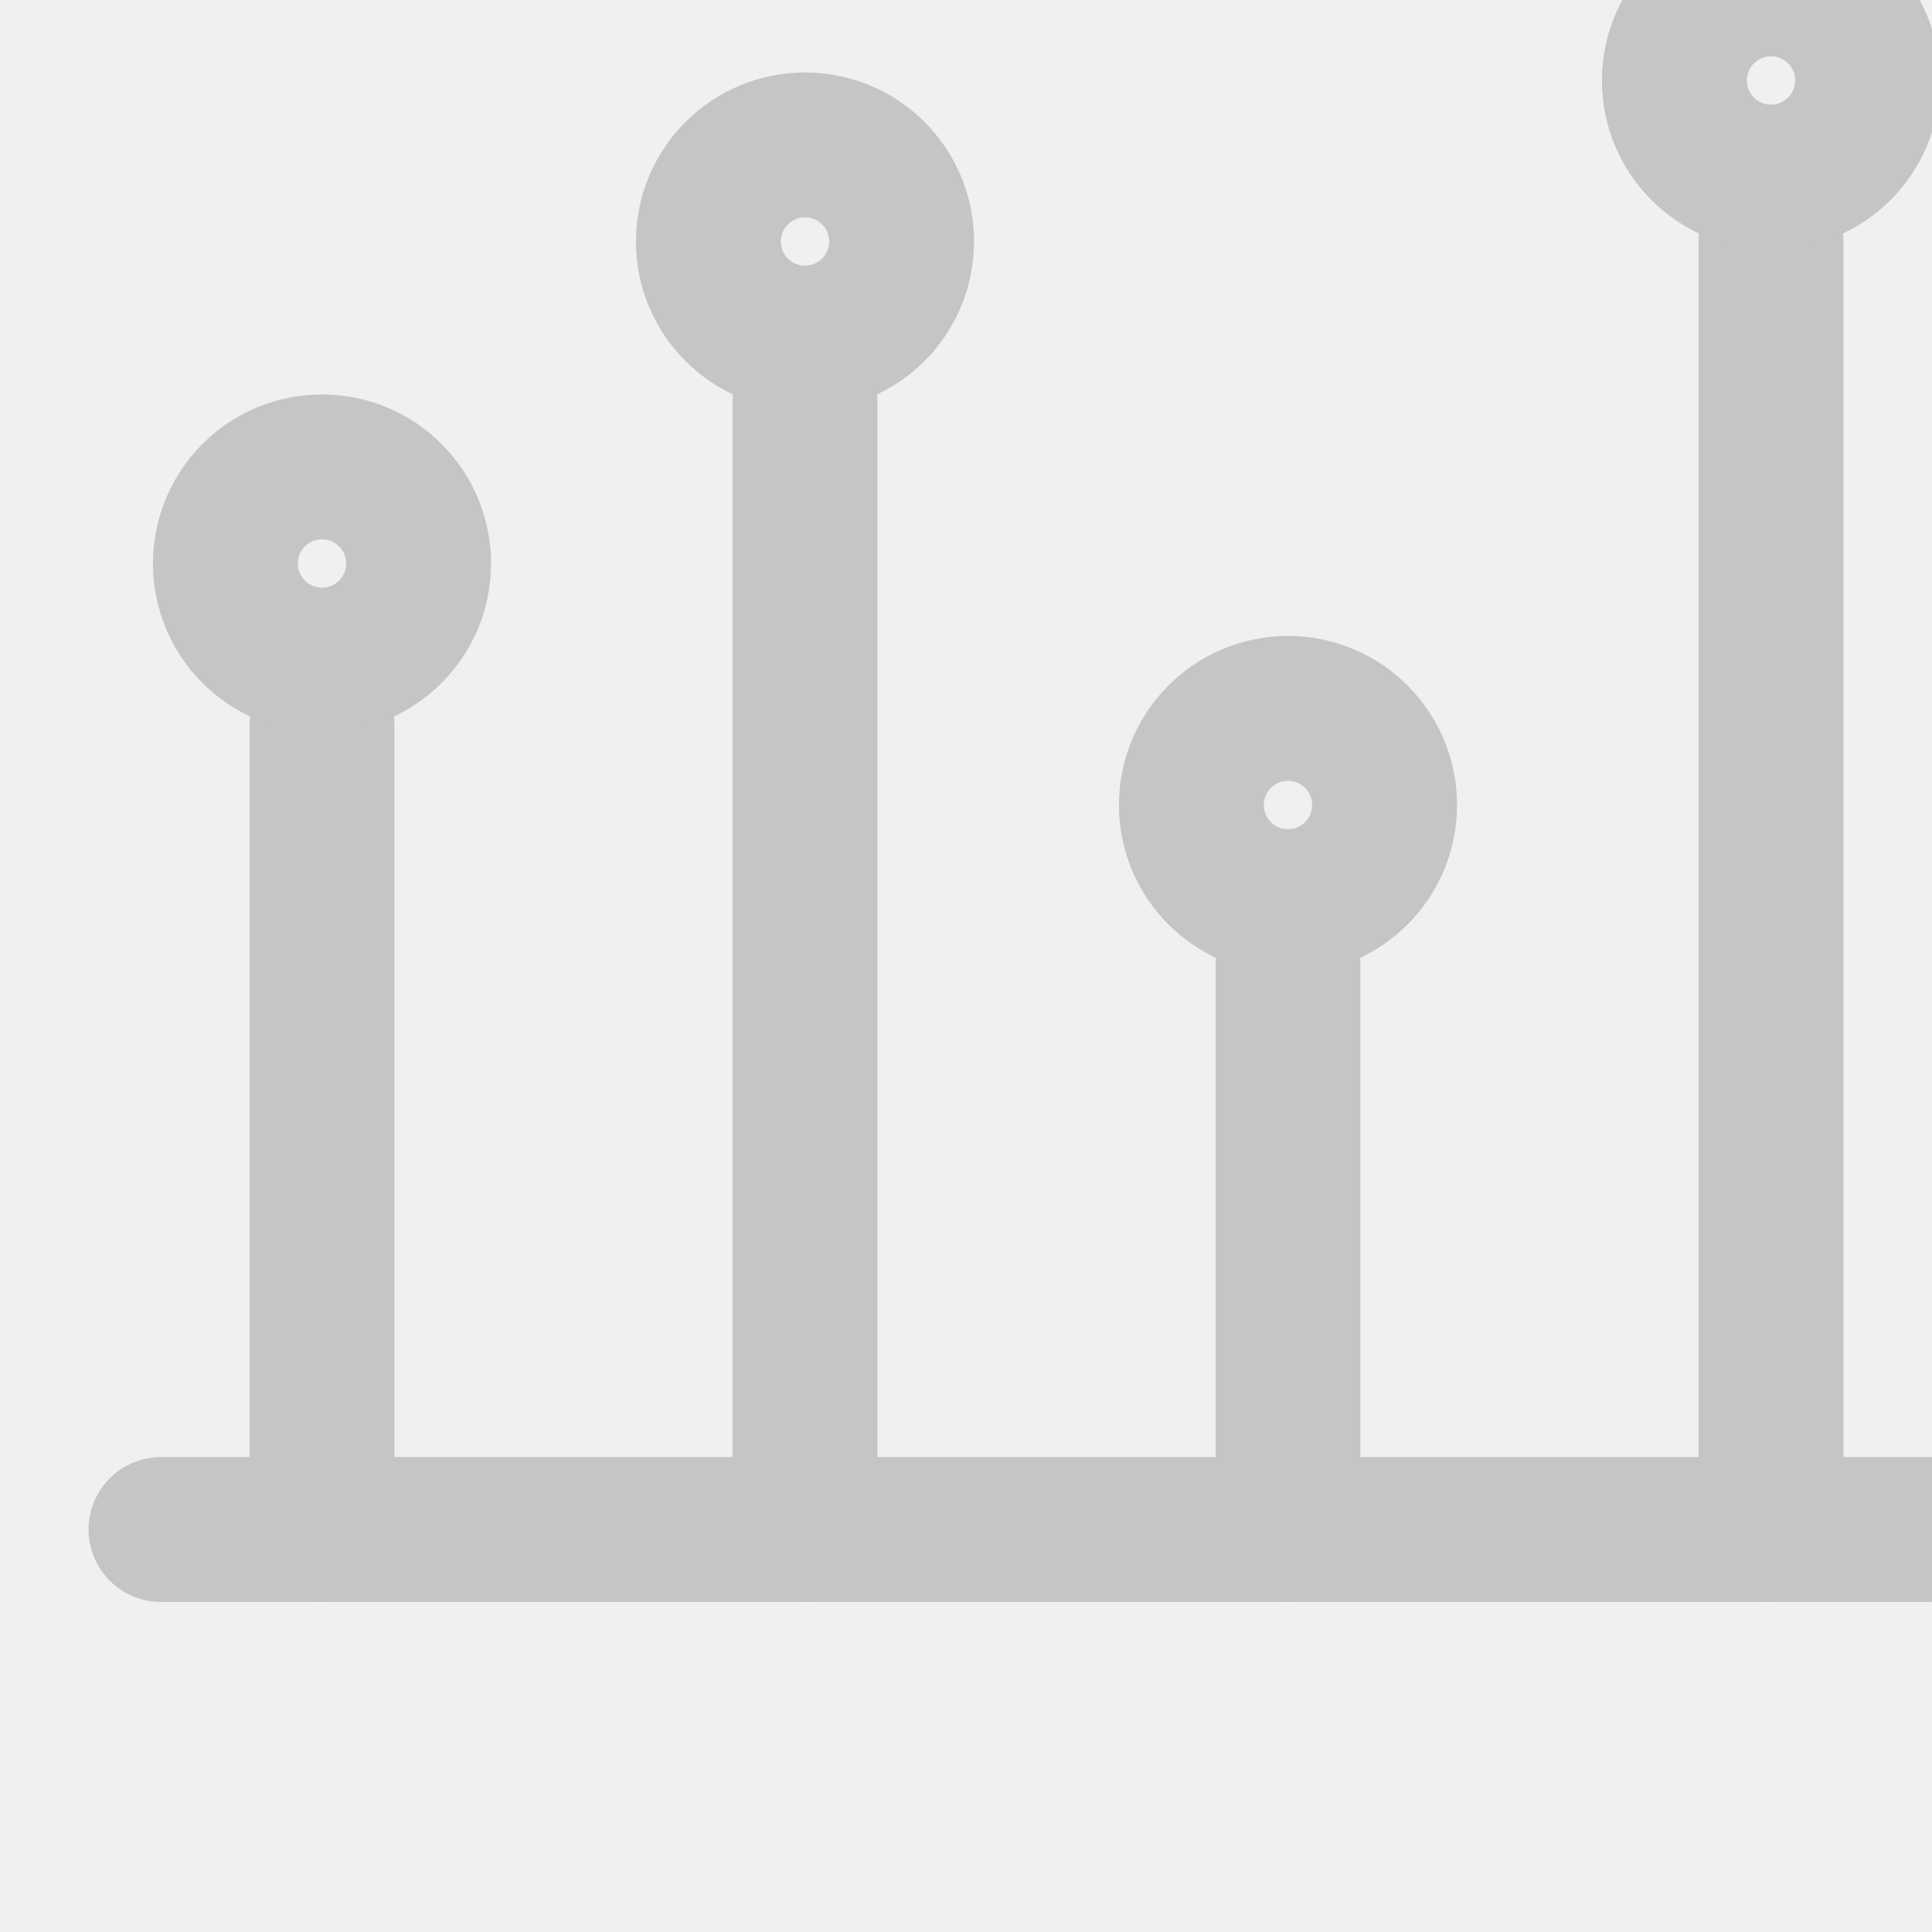
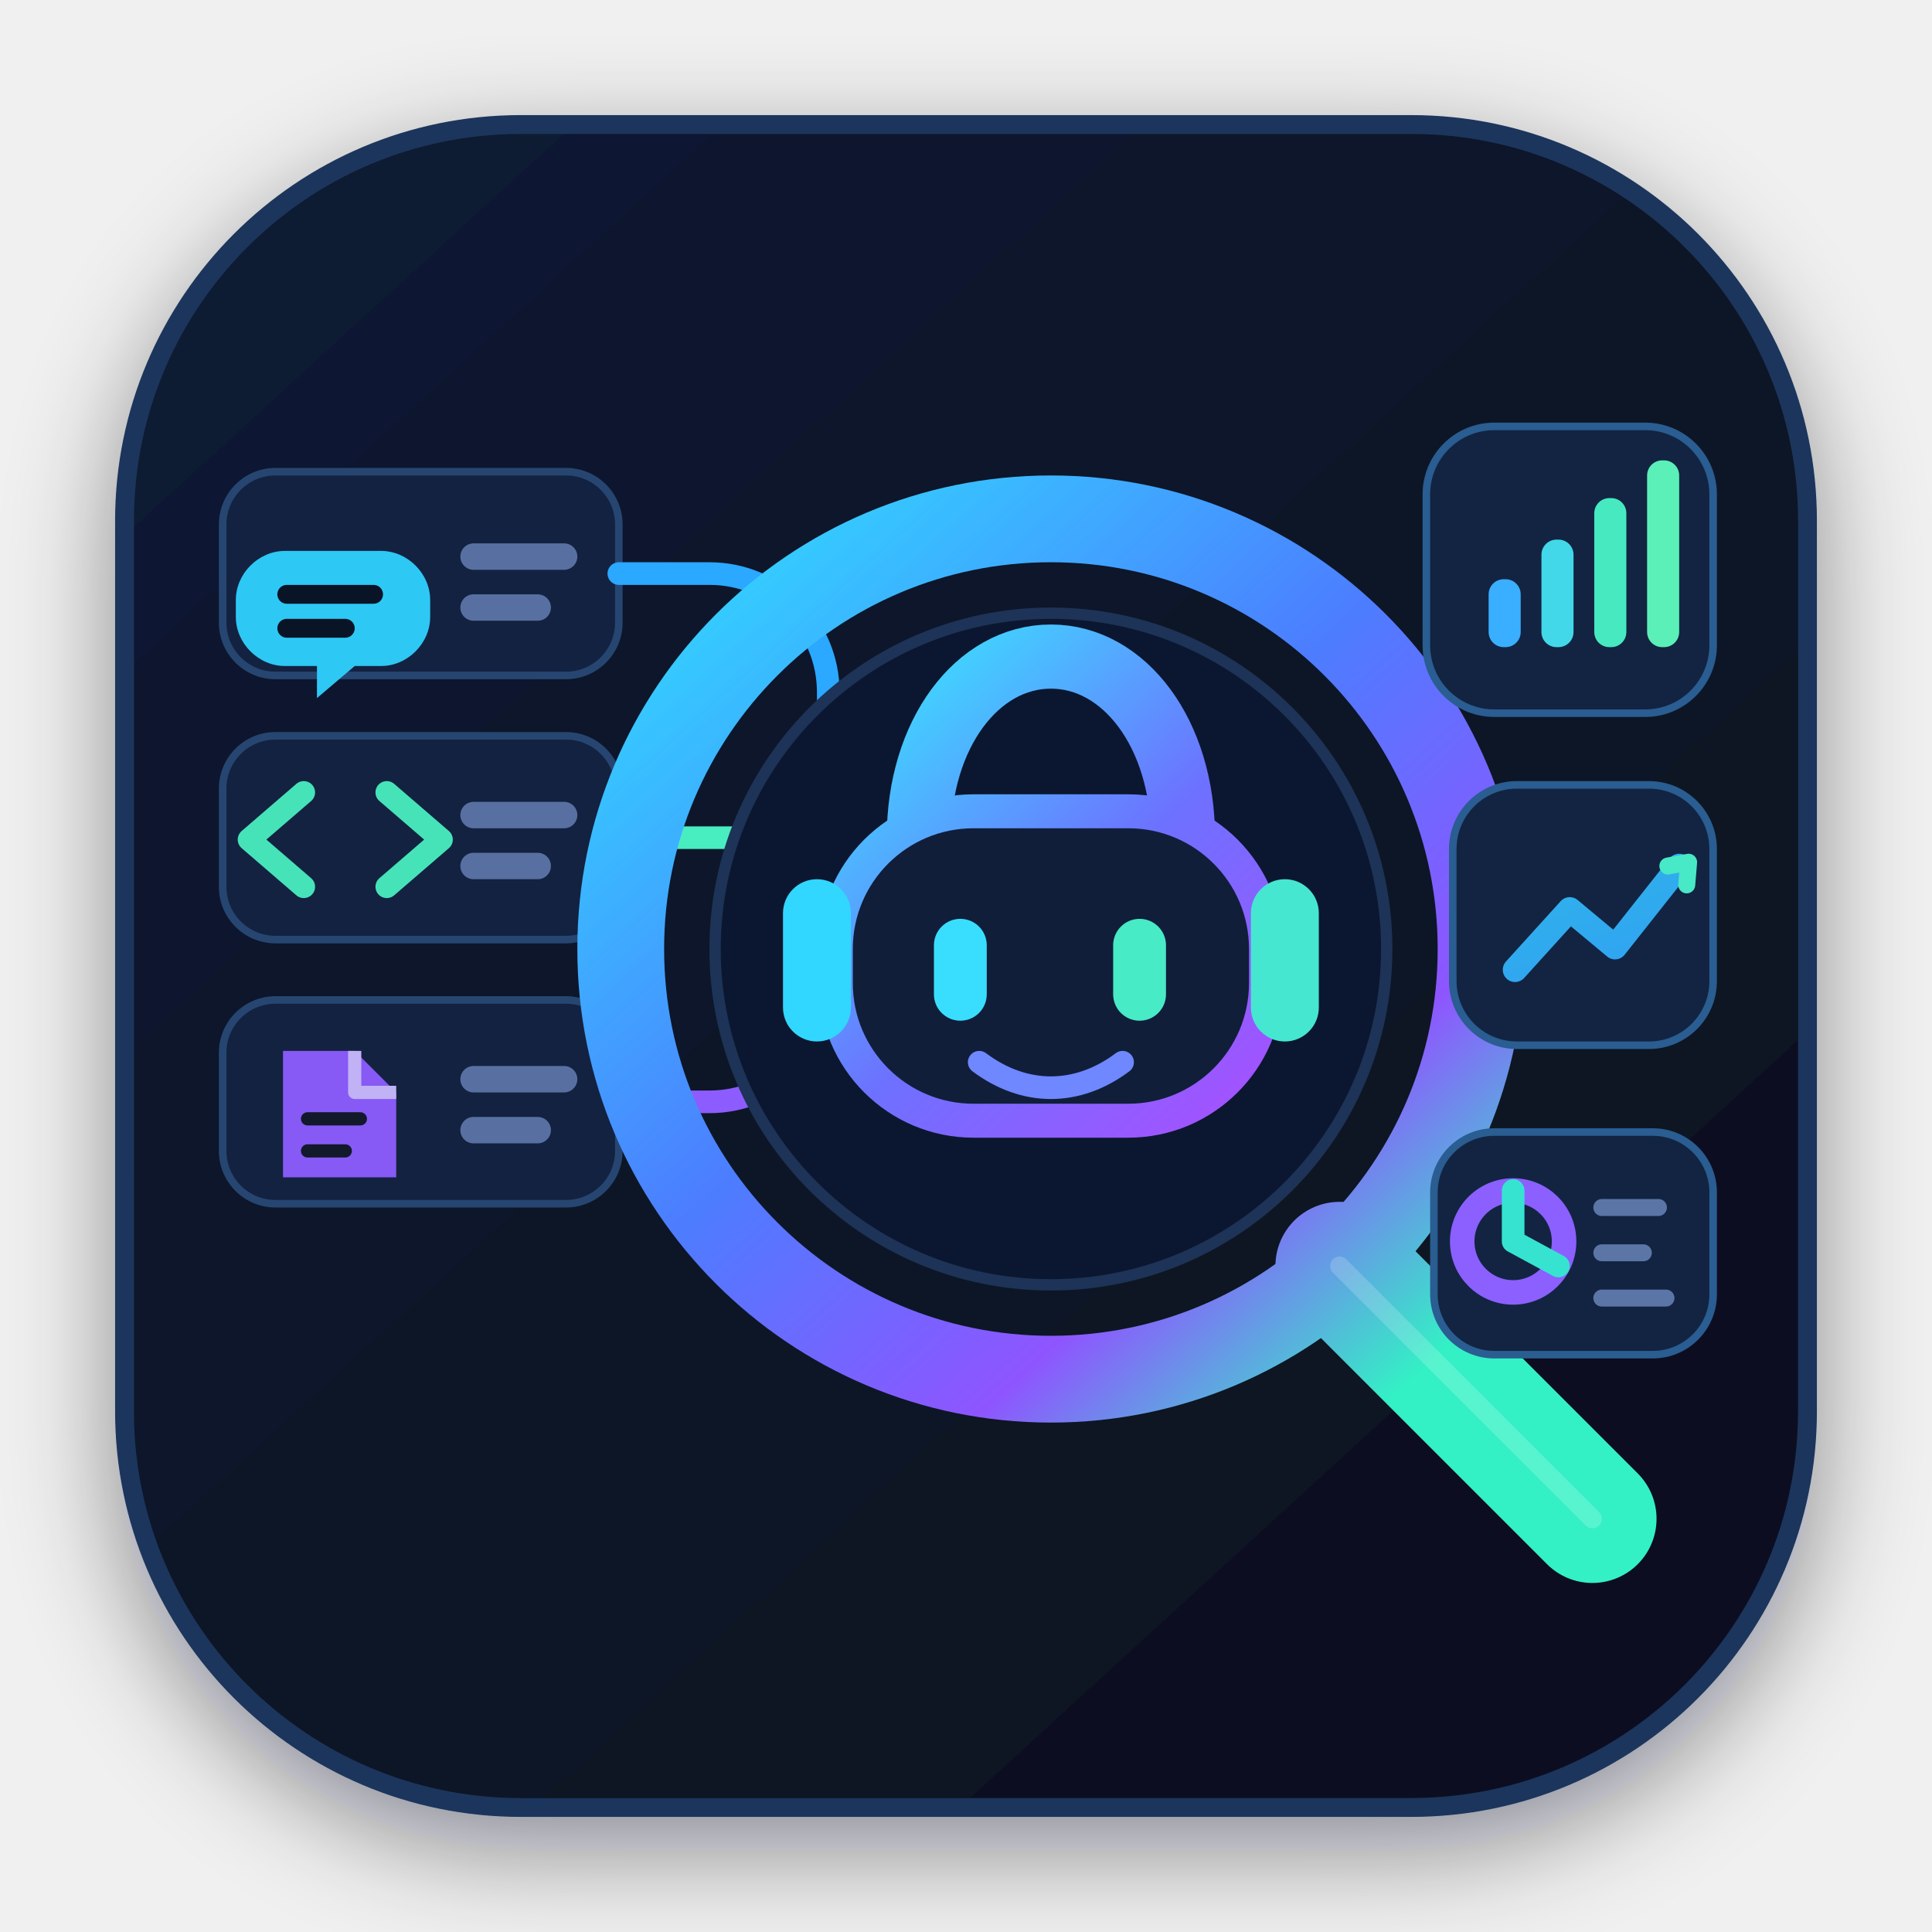
- <svg xmlns="http://www.w3.org/2000/svg" viewBox="0 0 24 24" fill="none" stroke="#C5C5C5" stroke-width="1.8" stroke-linecap="round" stroke-linejoin="round">
-   <path d="M4 19V9" />
-   <path d="M10 19V5" />
-   <path d="M16 19v-7" />
-   <path d="M22 19V3" />
-   <path d="M2 19h22" />
-   <circle cx="4" cy="7" r="1.2" />
-   <circle cx="10" cy="3" r="1.2" />
-   <circle cx="16" cy="10" r="1.2" />
-   <circle cx="22" cy="1" r="1.2" />
+ <svg xmlns="http://www.w3.org/2000/svg" viewBox="0 0 1024 1024" fill="none">
+   <defs>
+     <linearGradient id="bg" x1="110" y1="78" x2="910" y2="952" gradientUnits="userSpaceOnUse">
+       <stop offset="0" stop-color="#111B33" />
+       <stop offset="0.55" stop-color="#0A1326" />
+       <stop offset="1" stop-color="#08101F" />
+     </linearGradient>
+     <linearGradient id="ring" x1="350" y1="300" x2="745" y2="735" gradientUnits="userSpaceOnUse">
+       <stop offset="0" stop-color="#31D7FF" />
+       <stop offset="0.45" stop-color="#4C7DFF" />
+       <stop offset="0.76" stop-color="#8E55FF" />
+       <stop offset="1" stop-color="#33F1C5" />
+     </linearGradient>
+     <linearGradient id="bot" x1="420" y1="390" x2="640" y2="625" gradientUnits="userSpaceOnUse">
+       <stop offset="0" stop-color="#39E3FF" />
+       <stop offset="0.52" stop-color="#6D71FF" />
+       <stop offset="1" stop-color="#A94FFF" />
+     </linearGradient>
+     <linearGradient id="accent" x1="705" y1="260" x2="852" y2="630" gradientUnits="userSpaceOnUse">
+       <stop offset="0" stop-color="#36E6CE" />
+       <stop offset="1" stop-color="#2D8CFF" />
+     </linearGradient>
+     <filter id="shadow" x="-30%" y="-30%" width="160%" height="160%">
+       <feDropShadow dx="0" dy="18" stdDeviation="28" flood-color="#000814" flood-opacity=".42" />
+     </filter>
+   </defs>
+   <rect x="66" y="66" width="892" height="892" rx="210" fill="url(#bg)" stroke="#1E365C" stroke-width="10" filter="url(#shadow)" />
+   <g opacity=".95">
+     <rect x="118" y="250" width="210" height="108" rx="28" fill="#132342" stroke="#274875" stroke-width="4" />
+     <path d="M151 292h51c14 0 26 12 26 26v9c0 14-12 26-26 26h-14l-20 17v-17h-17c-14 0-26-12-26-26v-9c0-14 12-26 26-26Z" fill="#2FD1FF" />
+     <path d="M152 315h46M152 333h31" stroke="#081426" stroke-width="10" stroke-linecap="round" />
+     <path d="M251 295h48M251 322h34" stroke="#5B75A7" stroke-width="14" stroke-linecap="round" />
+     <rect x="118" y="390" width="210" height="108" rx="28" fill="#132342" stroke="#274875" stroke-width="4" />
+     <path d="m161 420-29 25 29 25M205 420l29 25-29 25" stroke="#48EDC0" stroke-width="12" stroke-linecap="round" stroke-linejoin="round" />
+     <path d="M251 432h48M251 459h34" stroke="#5B75A7" stroke-width="14" stroke-linecap="round" />
+     <rect x="118" y="530" width="210" height="108" rx="28" fill="#132342" stroke="#274875" stroke-width="4" />
+     <path d="M150 557h38l22 22v45h-60z" fill="#8D5CFF" />
+     <path d="M188 557v22h22" stroke="#C9B9FF" stroke-width="7" stroke-linejoin="round" />
+     <path d="M163 593h28M163 610h20" stroke="#11192B" stroke-width="7" stroke-linecap="round" />
+     <path d="M251 572h48M251 599h34" stroke="#5B75A7" stroke-width="14" stroke-linecap="round" />
+   </g>
+   <path d="M328 304h48c35 0 63 28 63 63v55" stroke="#2BA8FF" stroke-width="12" stroke-linecap="round" />
+   <path d="M328 444h66c25 0 45 20 45 45v26" stroke="#48EDC0" stroke-width="12" stroke-linecap="round" />
+   <path d="M328 584h48c35 0 63-28 63-63v-16" stroke="#8D5CFF" stroke-width="12" stroke-linecap="round" />
+   <circle cx="557" cy="503" r="228" stroke="url(#ring)" stroke-width="46" />
+   <circle cx="557" cy="503" r="178" fill="#0B1730" stroke="#1D3357" stroke-width="6" />
+   <path d="M487 444c0-55 31-96 70-96s70 41 70 96" stroke="url(#bot)" stroke-width="34" stroke-linecap="round" />
+   <rect x="443" y="430" width="228" height="164" rx="73" fill="#101E3A" stroke="url(#bot)" stroke-width="18" />
+   <rect x="415" y="466" width="36" height="86" rx="18" fill="#31D7FF" />
+   <rect x="663" y="466" width="36" height="86" rx="18" fill="#46E7D0" />
+   <rect x="495" y="487" width="28" height="54" rx="14" fill="#39DEFF" />
+   <rect x="590" y="487" width="28" height="54" rx="14" fill="#47EBC6" />
+   <path d="M519 563c24 18 52 18 76 0" stroke="#6F87FF" stroke-width="12" stroke-linecap="round" />
+   <path d="M710 671 844 805" stroke="url(#ring)" stroke-width="68" stroke-linecap="round" />
+   <path d="M710 671 844 805" stroke="#FFFFFF" stroke-opacity=".18" stroke-width="10" stroke-linecap="round" />
+   <rect x="756" y="226" width="152" height="152" rx="36" fill="#122442" stroke="#2A5D91" stroke-width="4" />
+   <rect x="789" y="307" width="17" height="36" rx="8" fill="#3AAEFF" />
+   <rect x="817" y="286" width="17" height="57" rx="8" fill="#42D8E9" />
+   <rect x="845" y="264" width="17" height="79" rx="8" fill="#47E9C1" />
+   <rect x="873" y="244" width="17" height="99" rx="8" fill="#5AF0B7" />
+   <rect x="770" y="416" width="138" height="138" rx="34" fill="#122442" stroke="#2A5D91" stroke-width="4" />
+   <path d="M803 514 832 482l24 20 34-43" stroke="url(#accent)" stroke-width="13" stroke-linecap="round" stroke-linejoin="round" />
+   <path d="m884 459 11-2-1 12" stroke="#48E9C6" stroke-width="9" stroke-linecap="round" stroke-linejoin="round" />
+   <rect x="760" y="600" width="148" height="118" rx="32" fill="#122442" stroke="#2A5D91" stroke-width="4" />
+   <circle cx="802" cy="658" r="27" stroke="#8B60FF" stroke-width="13" />
+   <path d="M802 631v27l24 13" stroke="#36E3D0" stroke-width="12" stroke-linecap="round" stroke-linejoin="round" />
+   <path d="M849 640h30M849 664h22M849 688h34" stroke="#5B75A7" stroke-width="9" stroke-linecap="round" />
</svg>
